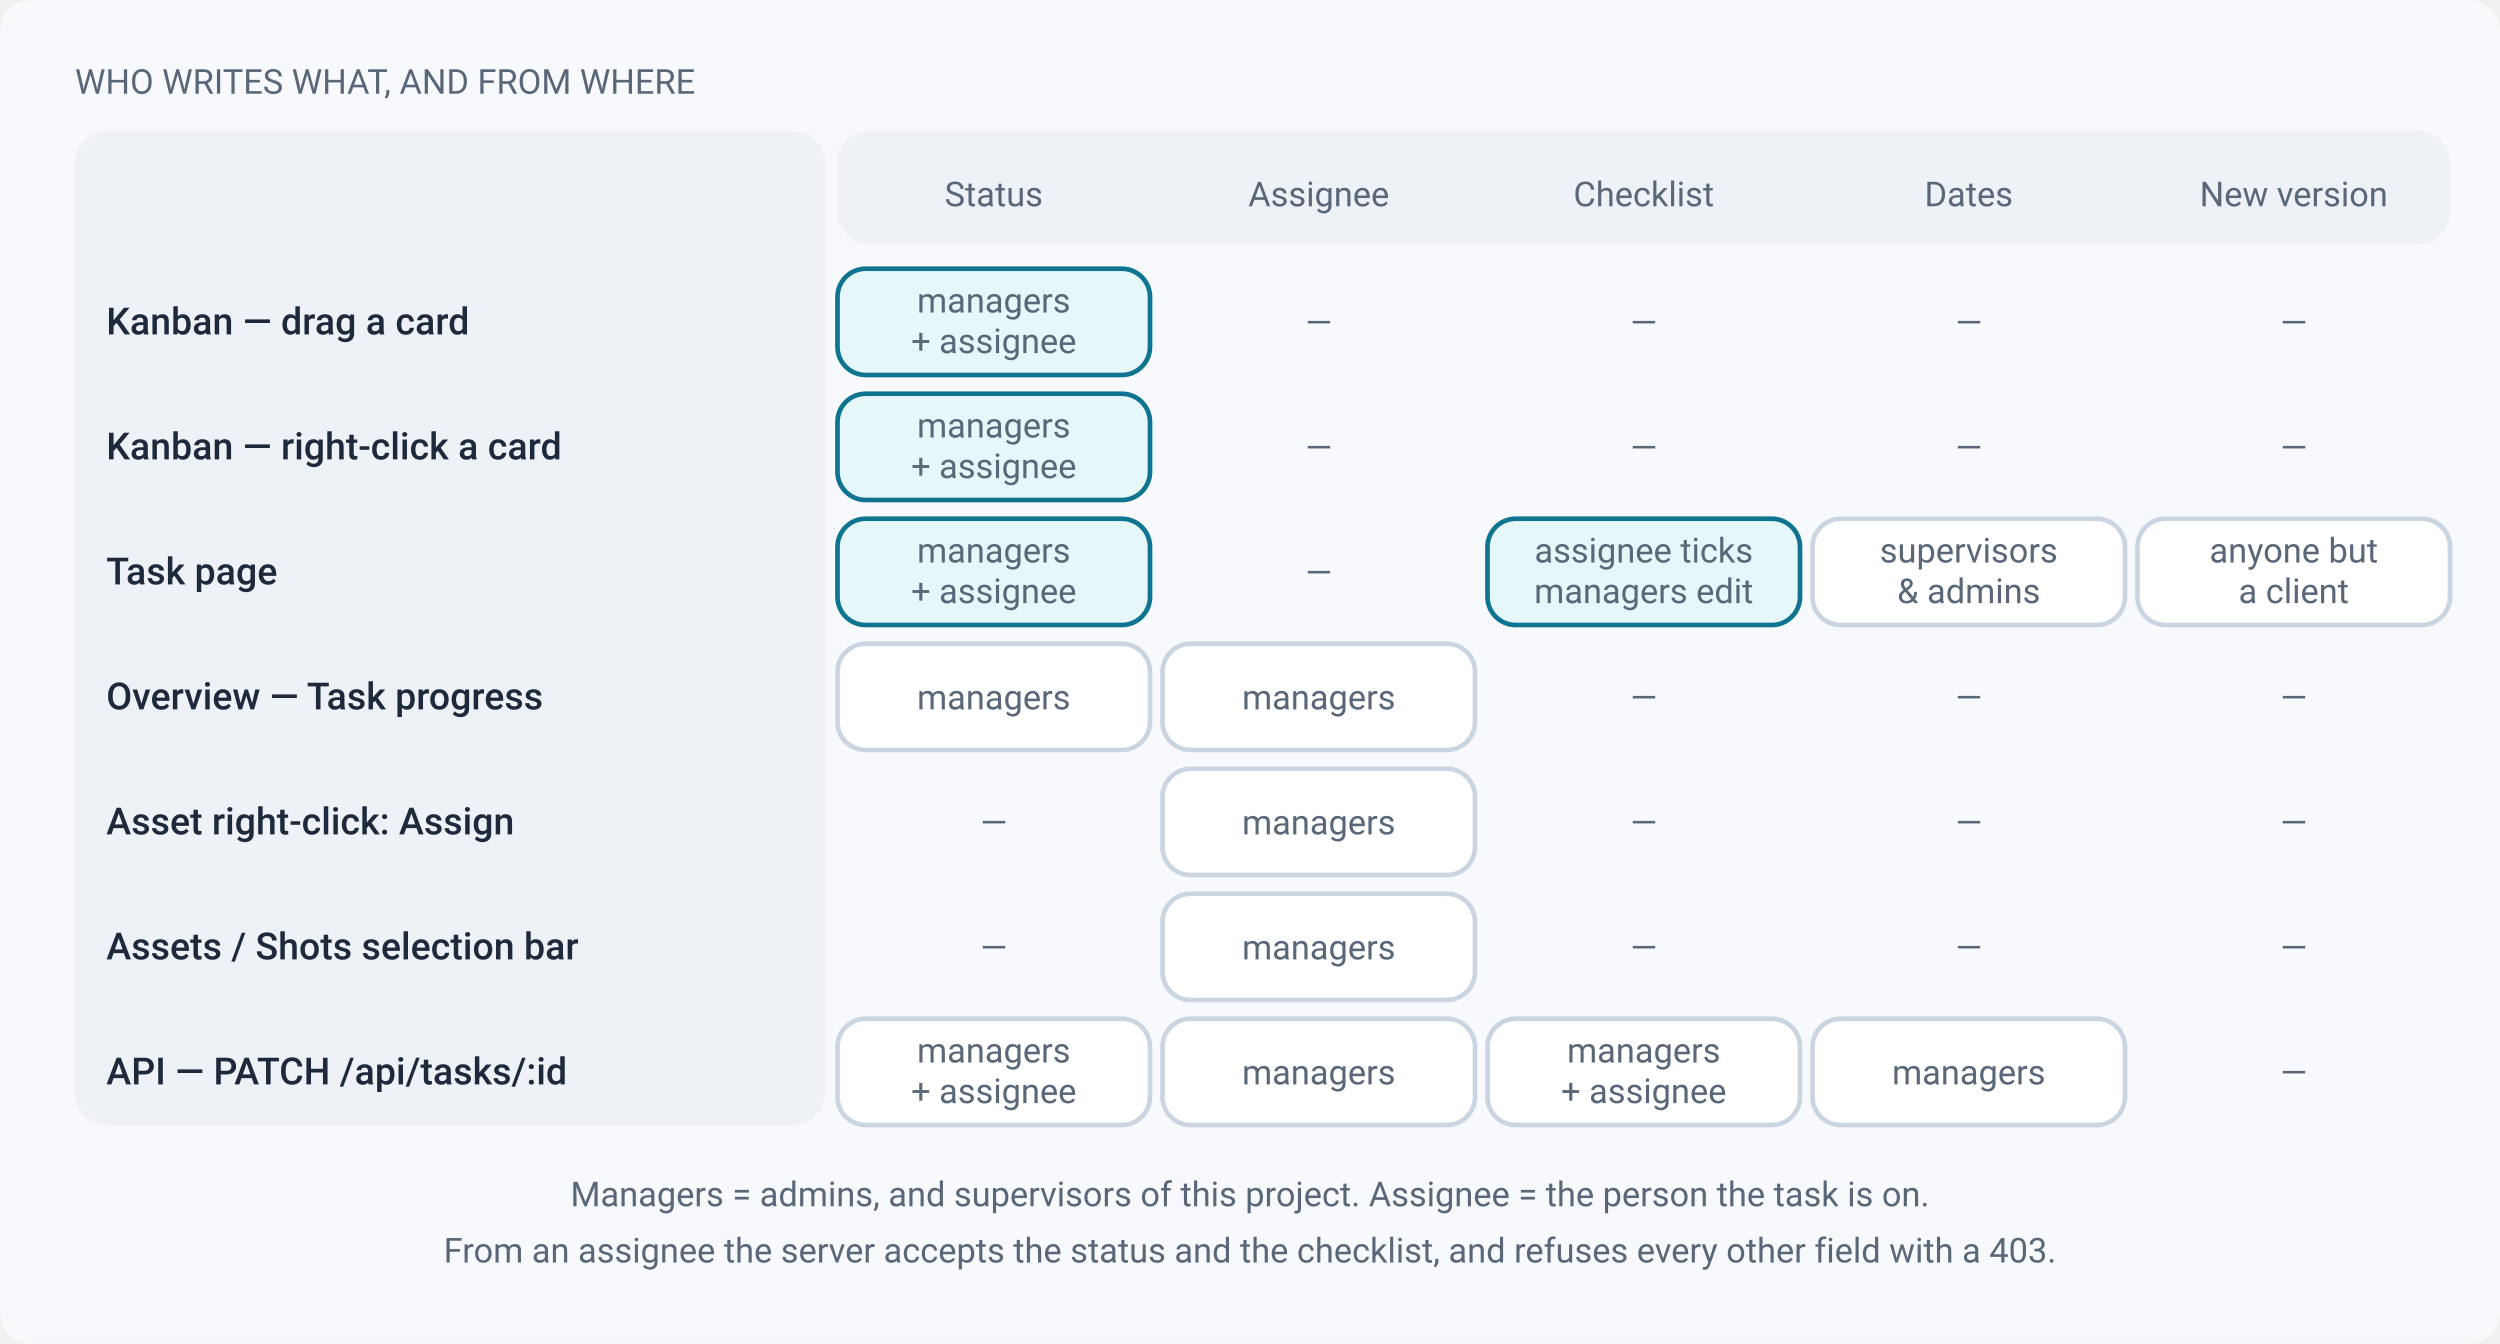
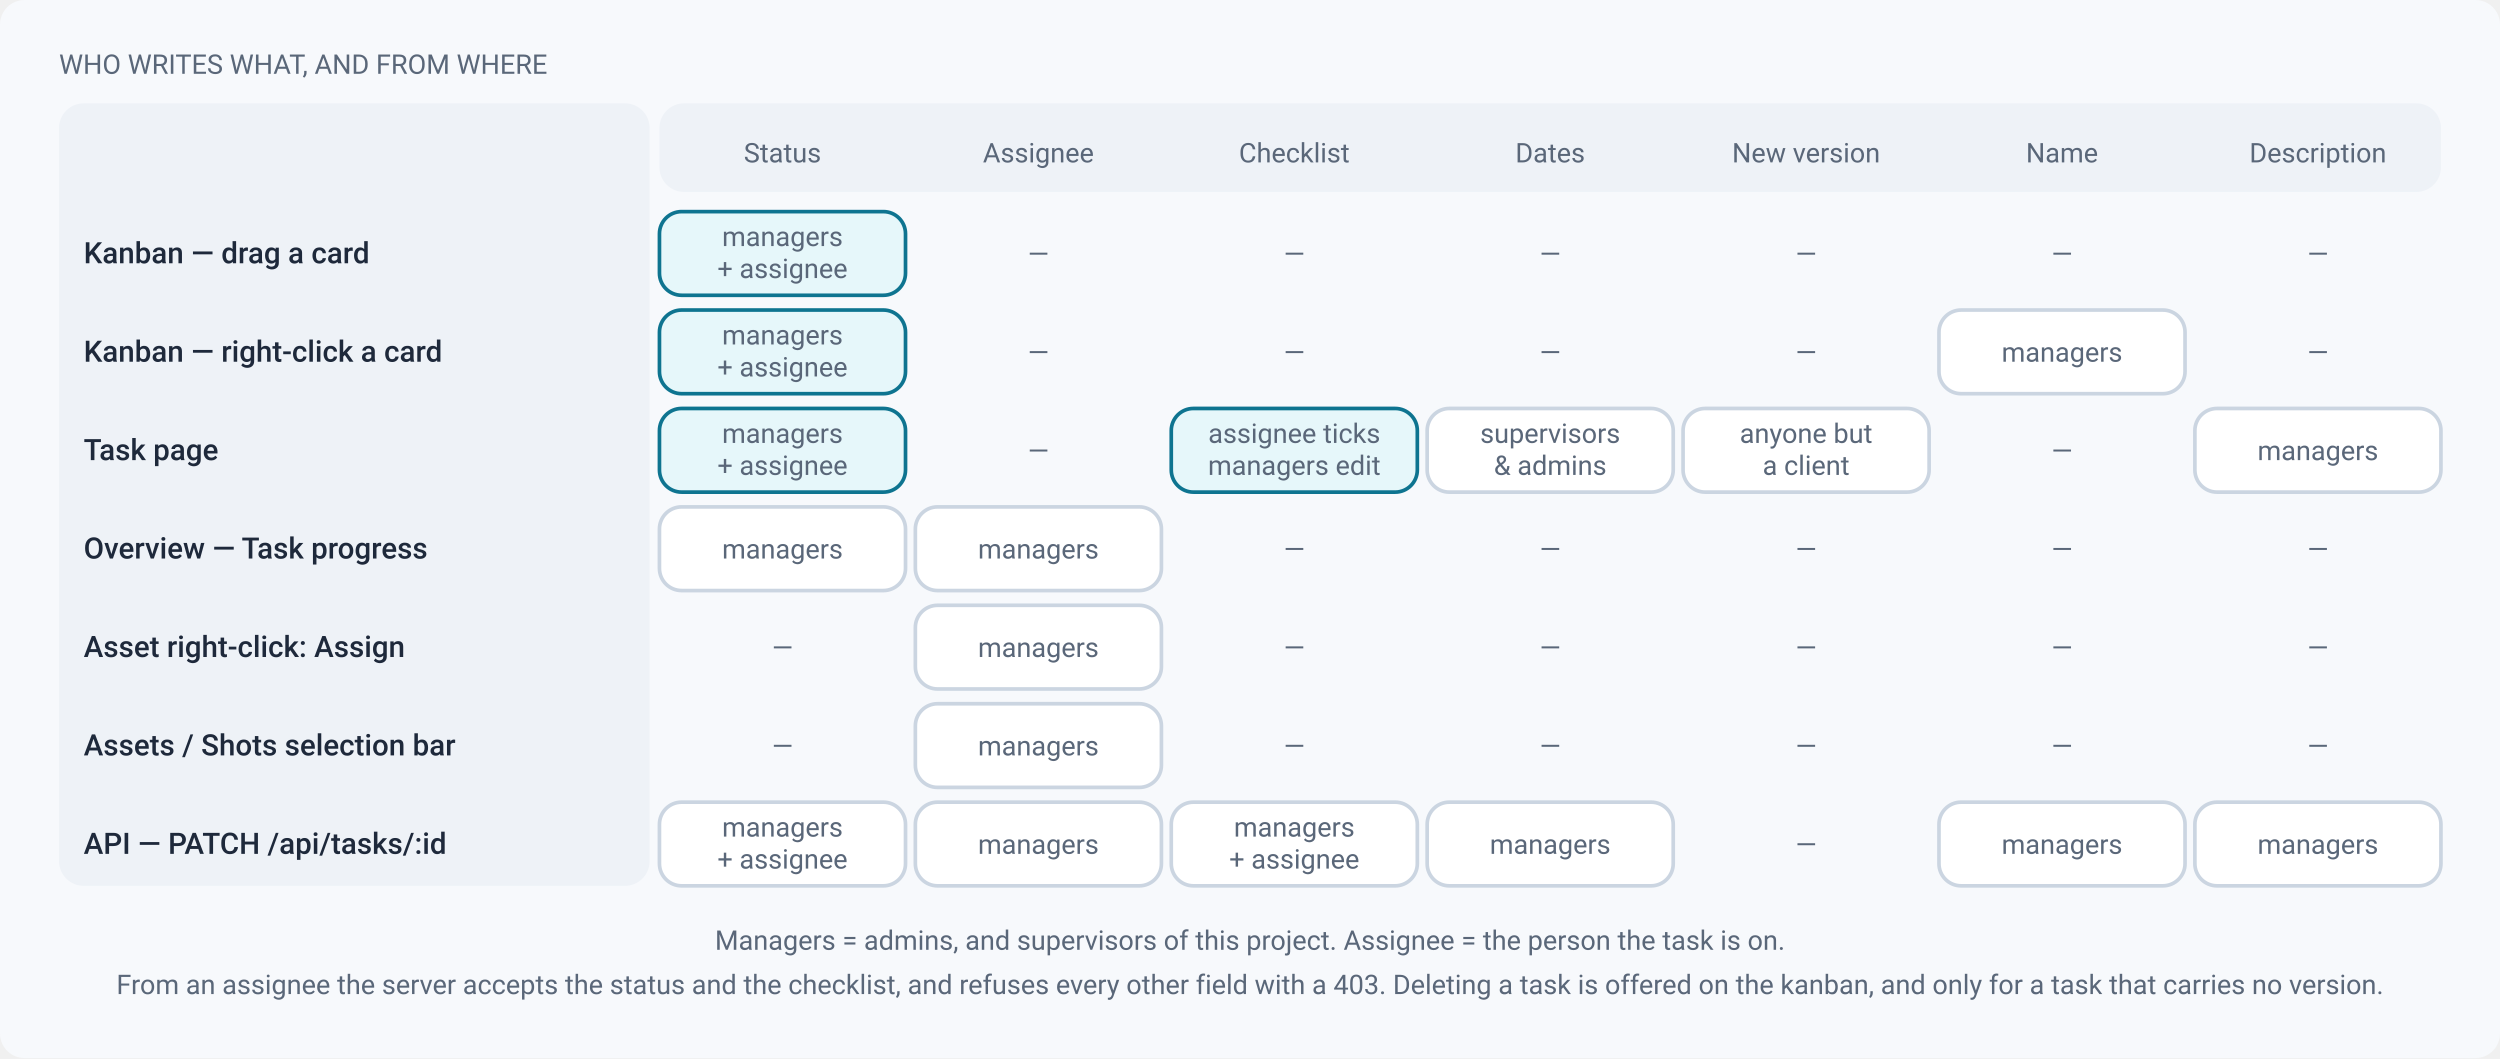
- <svg xmlns="http://www.w3.org/2000/svg" viewBox="0 0 800 430" width="800" height="430" role="img" aria-labelledby="fig-title fig-desc">
+ <svg xmlns="http://www.w3.org/2000/svg" viewBox="0 0 1016 430" width="1016" height="430" role="img" aria-labelledby="fig-title fig-desc">
  <style>
    .bg { fill: #f7f9fc; }
    .panel { fill: #ffffff; stroke: #cbd5e1; stroke-width: 1.5; }
    .panel-a { fill: #e6f7fa; stroke: #0e7490; stroke-width: 1.5; }
    .panel-w { fill: #fef6e7; stroke: #b45309; stroke-width: 1.5; }
    .panel-d { fill: #fdeceb; stroke: #b91c1c; stroke-width: 1.5; }
    .panel-o { fill: #ffffff; stroke: #94a3b8; stroke-width: 1.5; stroke-dasharray: 5 4; }
    .band { fill: #eef2f7; stroke: none; }
    .t { fill: #0f172a; font: 600 13px ui-sans-serif, system-ui, "Segoe UI", Roboto, Helvetica, Arial, sans-serif; }
    .l { fill: #1e293b; font: 500 12px ui-sans-serif, system-ui, "Segoe UI", Roboto, Helvetica, Arial, sans-serif; }
    .d { fill: #5a6779; font: 400 11px ui-sans-serif, system-ui, "Segoe UI", Roboto, Helvetica, Arial, sans-serif; }
    .m { fill: #5a6779; font: 400 11px ui-monospace, SFMono-Regular, Menlo, Consolas, monospace; }
    .a { fill: #0e7490; font: 600 11px ui-sans-serif, system-ui, "Segoe UI", Roboto, Helvetica, Arial, sans-serif; }
    .ok { fill: #15803d; }
    .no { fill: #b91c1c; }
    .conn { stroke: #94a3b8; stroke-width: 1.5; fill: none; }
    .conn-a { stroke: #0e7490; stroke-width: 1.5; fill: none; }
    .conn-o { stroke: #94a3b8; stroke-width: 1.5; fill: none; stroke-dasharray: 5 4; }
    .head { fill: #94a3b8; }
    .head-a { fill: #0e7490; }
    @media (prefers-color-scheme: dark) {
      .bg { fill: #0d121b; }
      .panel { fill: #151b27; stroke: #2a3348; }
      .panel-a { fill: #06262c; stroke: #22d3ee; }
      .panel-w { fill: #2a2109; stroke: #f5b301; }
      .panel-d { fill: #2b1113; stroke: #f87171; }
      .panel-o { fill: #151b27; stroke: #4a5872; }
      .band { fill: #111725; }
      .t { fill: #e6ebef; }
      .l { fill: #cfd7e2; }
      .d { fill: #93a0b4; }
      .m { fill: #93a0b4; }
      .a { fill: #22d3ee; }
      .ok { fill: #34d399; }
      .no { fill: #f87171; }
      .conn { stroke: #4a5872; }
      .conn-a { stroke: #22d3ee; }
      .conn-o { stroke: #4a5872; }
      .head { fill: #4a5872; }
      .head-a { fill: #22d3ee; }
    }
  </style>
  <defs>
    <marker id="arrow" viewBox="0 0 10 10" refX="9" refY="5" markerWidth="6" markerHeight="6" orient="auto-start-reverse">
      <path class="head" d="M0 0 L10 5 L0 10 z" />
    </marker>
    <marker id="arrow-a" viewBox="0 0 10 10" refX="9" refY="5" markerWidth="6" markerHeight="6" orient="auto-start-reverse">
      <path class="head-a" d="M0 0 L10 5 L0 10 z" />
    </marker>
  </defs>
-   <rect class="bg" x="0" y="0" width="800" height="430" rx="10" />
+   <rect class="bg" x="0" y="0" width="1016" height="430" rx="10" />
  <text class="d" x="24" y="30">WHO WRITES WHAT, AND FROM WHERE</text>
  <rect class="band" x="24" y="42" width="240" height="318" rx="10" />
-   <rect class="band" x="268" y="42" width="516" height="36" rx="10" />
+   <rect class="band" x="268" y="42" width="724" height="36" rx="10" />
  <text class="d" x="318" y="66" text-anchor="middle">Status</text>
  <text class="d" x="422" y="66" text-anchor="middle">Assignee</text>
  <text class="d" x="526" y="66" text-anchor="middle">Checklist</text>
  <text class="d" x="630" y="66" text-anchor="middle">Dates</text>
  <text class="d" x="734" y="66" text-anchor="middle">New version</text>
+   <text class="d" x="838" y="66" text-anchor="middle">Name</text>
+   <text class="d" x="942" y="66" text-anchor="middle">Description</text>
  <text class="l" x="34" y="107">Kanban — drag a card</text>
  <rect class="panel-a" x="268" y="86" width="100" height="34" rx="9" />
  <text class="d" x="318" y="100" text-anchor="middle">managers</text>
  <text class="d" x="318" y="113" text-anchor="middle">+ assignee</text>
  <text class="d" x="422" y="107" text-anchor="middle">—</text>
  <text class="d" x="526" y="107" text-anchor="middle">—</text>
  <text class="d" x="630" y="107" text-anchor="middle">—</text>
  <text class="d" x="734" y="107" text-anchor="middle">—</text>
+   <text class="d" x="838" y="107" text-anchor="middle">—</text>
+   <text class="d" x="942" y="107" text-anchor="middle">—</text>
  <text class="l" x="34" y="147">Kanban — right-click a card</text>
  <rect class="panel-a" x="268" y="126" width="100" height="34" rx="9" />
  <text class="d" x="318" y="140" text-anchor="middle">managers</text>
  <text class="d" x="318" y="153" text-anchor="middle">+ assignee</text>
  <text class="d" x="422" y="147" text-anchor="middle">—</text>
  <text class="d" x="526" y="147" text-anchor="middle">—</text>
  <text class="d" x="630" y="147" text-anchor="middle">—</text>
  <text class="d" x="734" y="147" text-anchor="middle">—</text>
+   <rect class="panel" x="788" y="126" width="100" height="34" rx="9" />
+   <text class="d" x="838" y="147" text-anchor="middle">managers</text>
+   <text class="d" x="942" y="147" text-anchor="middle">—</text>
  <text class="l" x="34" y="187">Task page</text>
  <rect class="panel-a" x="268" y="166" width="100" height="34" rx="9" />
  <text class="d" x="318" y="180" text-anchor="middle">managers</text>
  <text class="d" x="318" y="193" text-anchor="middle">+ assignee</text>
  <text class="d" x="422" y="187" text-anchor="middle">—</text>
  <rect class="panel-a" x="476" y="166" width="100" height="34" rx="9" />
  <text class="d" x="526" y="180" text-anchor="middle">assignee ticks</text>
  <text class="d" x="526" y="193" text-anchor="middle">managers edit</text>
  <rect class="panel" x="580" y="166" width="100" height="34" rx="9" />
  <text class="d" x="630" y="180" text-anchor="middle">supervisors</text>
  <text class="d" x="630" y="193" text-anchor="middle">&amp; admins</text>
  <rect class="panel" x="684" y="166" width="100" height="34" rx="9" />
  <text class="d" x="734" y="180" text-anchor="middle">anyone but</text>
  <text class="d" x="734" y="193" text-anchor="middle">a client</text>
+   <text class="d" x="838" y="187" text-anchor="middle">—</text>
+   <rect class="panel" x="892" y="166" width="100" height="34" rx="9" />
+   <text class="d" x="942" y="187" text-anchor="middle">managers</text>
  <text class="l" x="34" y="227">Overview — Task progress</text>
  <rect class="panel" x="268" y="206" width="100" height="34" rx="9" />
  <text class="d" x="318" y="227" text-anchor="middle">managers</text>
  <rect class="panel" x="372" y="206" width="100" height="34" rx="9" />
  <text class="d" x="422" y="227" text-anchor="middle">managers</text>
  <text class="d" x="526" y="227" text-anchor="middle">—</text>
  <text class="d" x="630" y="227" text-anchor="middle">—</text>
  <text class="d" x="734" y="227" text-anchor="middle">—</text>
+   <text class="d" x="838" y="227" text-anchor="middle">—</text>
+   <text class="d" x="942" y="227" text-anchor="middle">—</text>
  <text class="l" x="34" y="267">Asset right-click: Assign</text>
  <text class="d" x="318" y="267" text-anchor="middle">—</text>
  <rect class="panel" x="372" y="246" width="100" height="34" rx="9" />
  <text class="d" x="422" y="267" text-anchor="middle">managers</text>
  <text class="d" x="526" y="267" text-anchor="middle">—</text>
  <text class="d" x="630" y="267" text-anchor="middle">—</text>
  <text class="d" x="734" y="267" text-anchor="middle">—</text>
+   <text class="d" x="838" y="267" text-anchor="middle">—</text>
+   <text class="d" x="942" y="267" text-anchor="middle">—</text>
  <text class="l" x="34" y="307">Assets / Shots selection bar</text>
  <text class="d" x="318" y="307" text-anchor="middle">—</text>
  <rect class="panel" x="372" y="286" width="100" height="34" rx="9" />
  <text class="d" x="422" y="307" text-anchor="middle">managers</text>
  <text class="d" x="526" y="307" text-anchor="middle">—</text>
  <text class="d" x="630" y="307" text-anchor="middle">—</text>
  <text class="d" x="734" y="307" text-anchor="middle">—</text>
+   <text class="d" x="838" y="307" text-anchor="middle">—</text>
+   <text class="d" x="942" y="307" text-anchor="middle">—</text>
  <text class="l" x="34" y="347">API — PATCH /api/tasks/:id</text>
  <rect class="panel" x="268" y="326" width="100" height="34" rx="9" />
  <text class="d" x="318" y="340" text-anchor="middle">managers</text>
  <text class="d" x="318" y="353" text-anchor="middle">+ assignee</text>
  <rect class="panel" x="372" y="326" width="100" height="34" rx="9" />
  <text class="d" x="422" y="347" text-anchor="middle">managers</text>
  <rect class="panel" x="476" y="326" width="100" height="34" rx="9" />
  <text class="d" x="526" y="340" text-anchor="middle">managers</text>
  <text class="d" x="526" y="353" text-anchor="middle">+ assignee</text>
  <rect class="panel" x="580" y="326" width="100" height="34" rx="9" />
  <text class="d" x="630" y="347" text-anchor="middle">managers</text>
  <text class="d" x="734" y="347" text-anchor="middle">—</text>
-   <text class="d" x="400" y="386" text-anchor="middle">Managers = admins, and supervisors of this project. Assignee = the person the task is on.</text>
-   <text class="d" x="400" y="404" text-anchor="middle">From an assignee the server accepts the status and the checklist, and refuses every other field with a 403.</text>
+   <rect class="panel" x="788" y="326" width="100" height="34" rx="9" />
+   <text class="d" x="838" y="347" text-anchor="middle">managers</text>
+   <rect class="panel" x="892" y="326" width="100" height="34" rx="9" />
+   <text class="d" x="942" y="347" text-anchor="middle">managers</text>
+   <text class="d" x="508" y="386" text-anchor="middle">Managers = admins, and supervisors of this project. Assignee = the person the task is on.</text>
+   <text class="d" x="508" y="404" text-anchor="middle">From an assignee the server accepts the status and the checklist, and refuses every other field with a 403. Deleting a task is offered on the kanban, and only for a task that carries no version.</text>
</svg>
